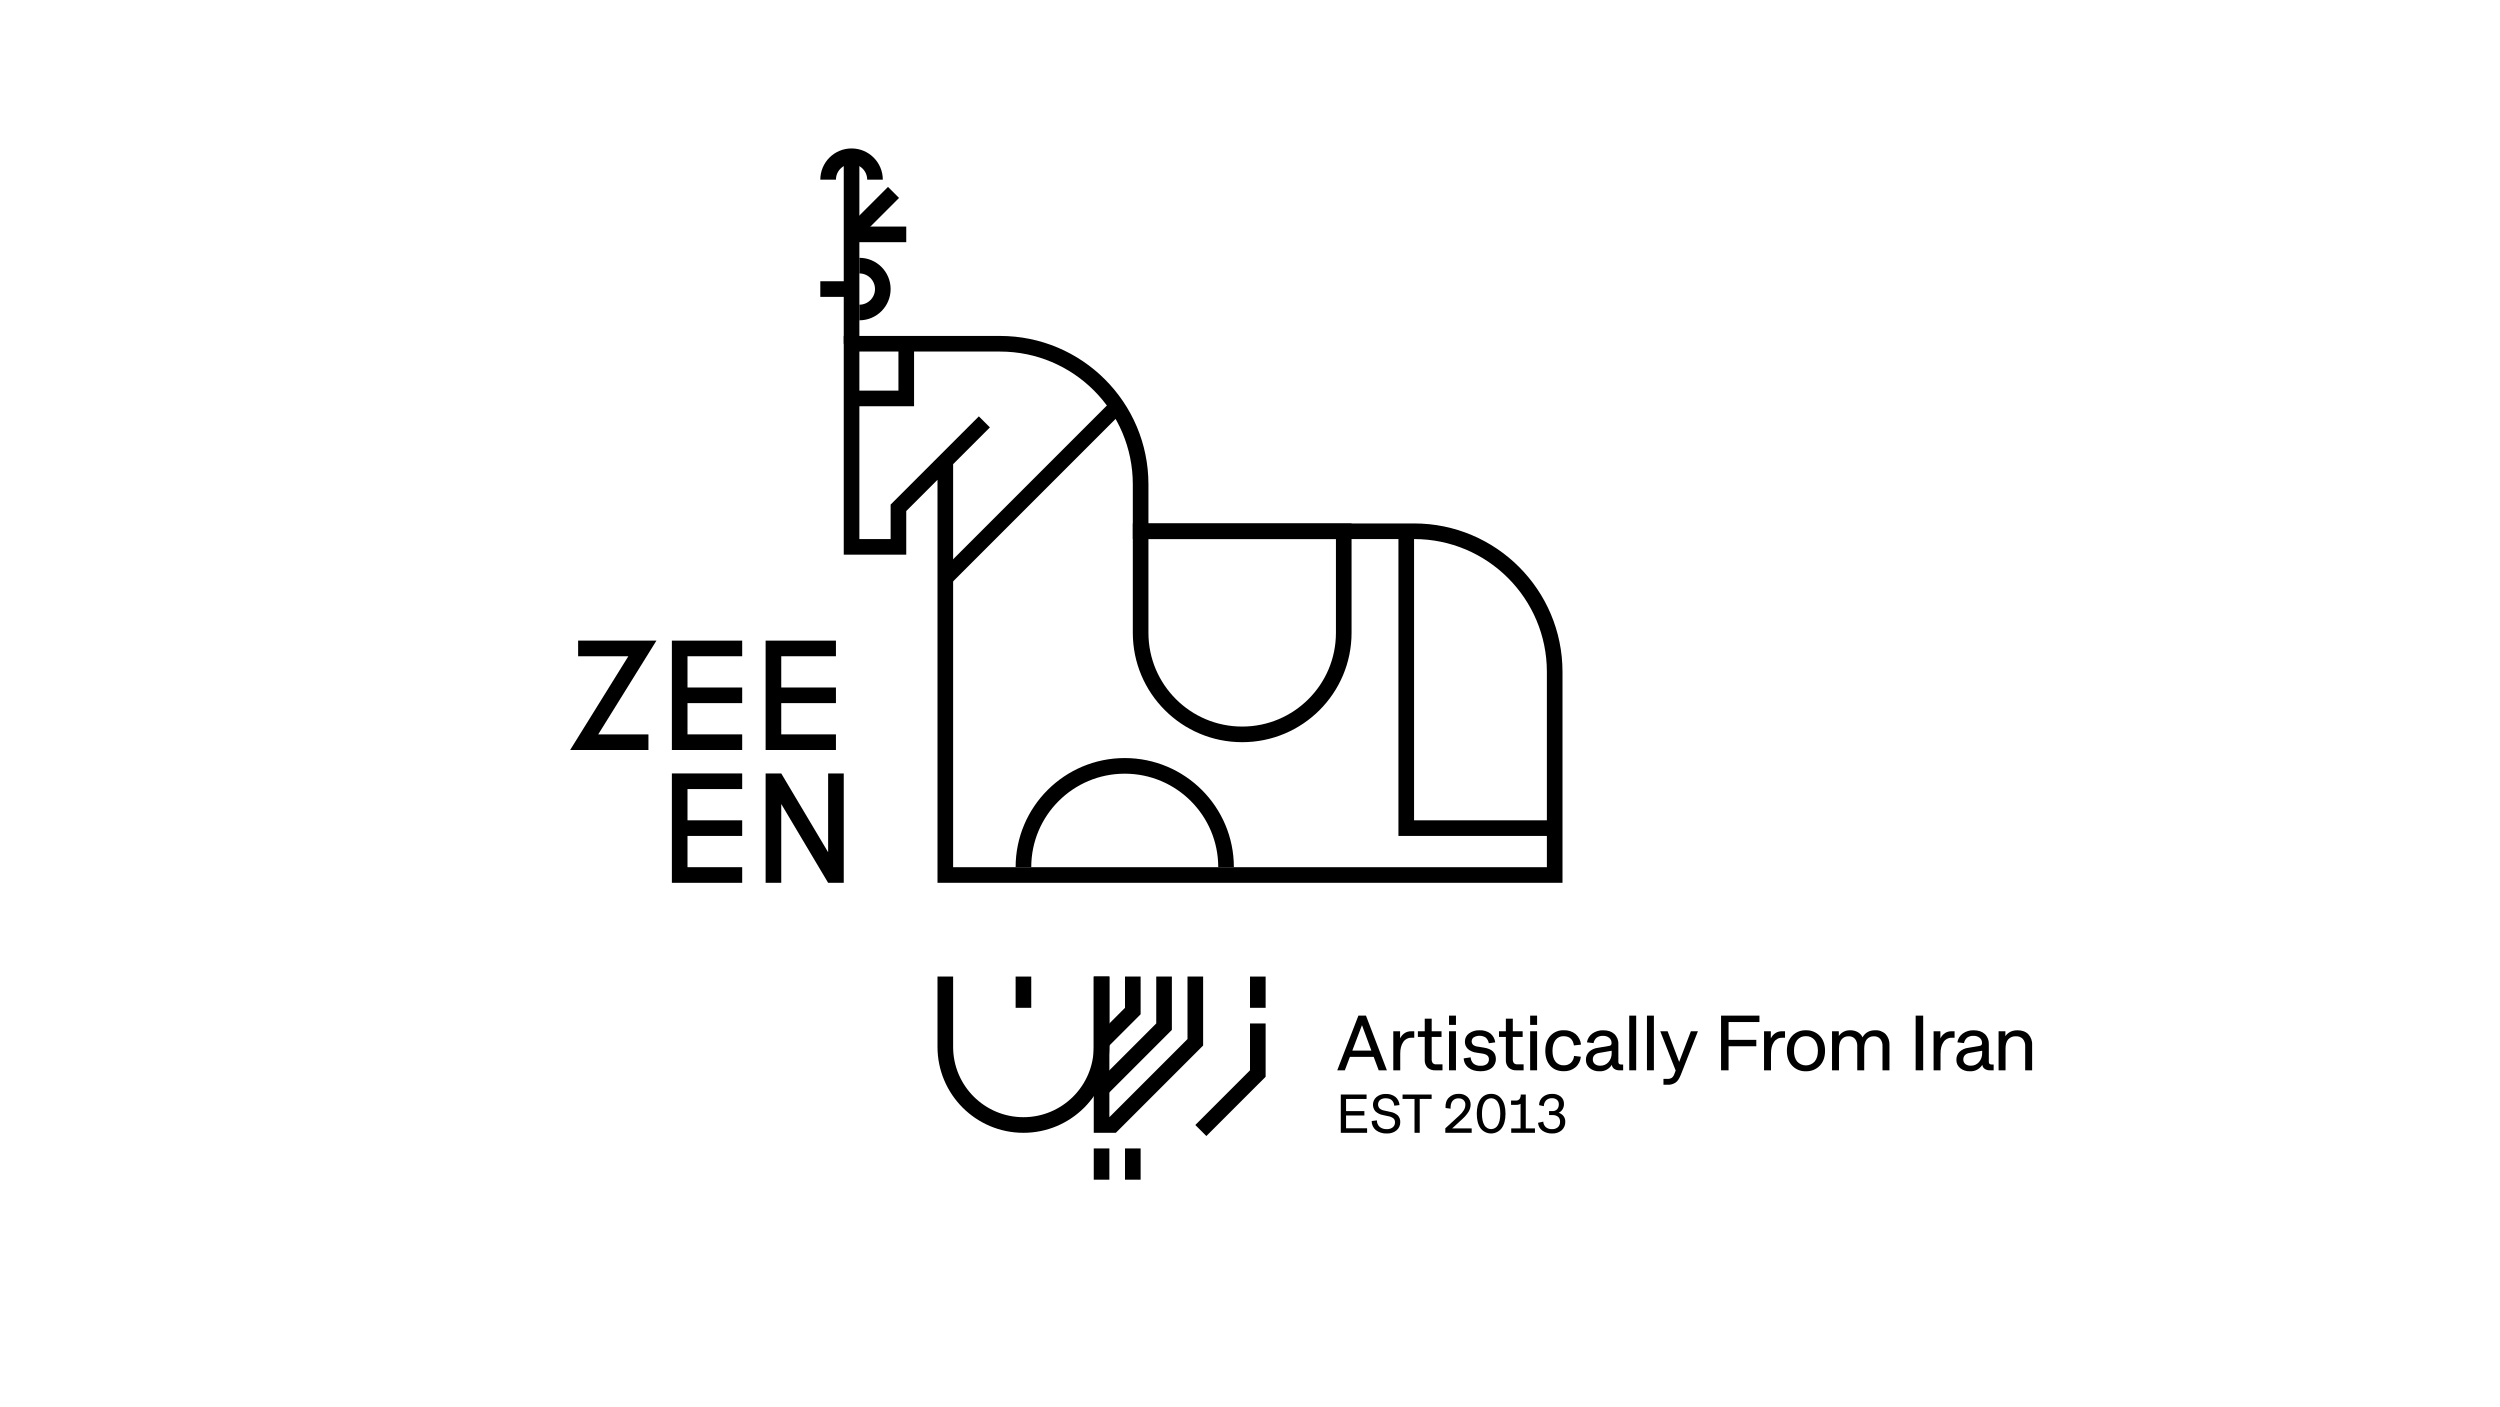
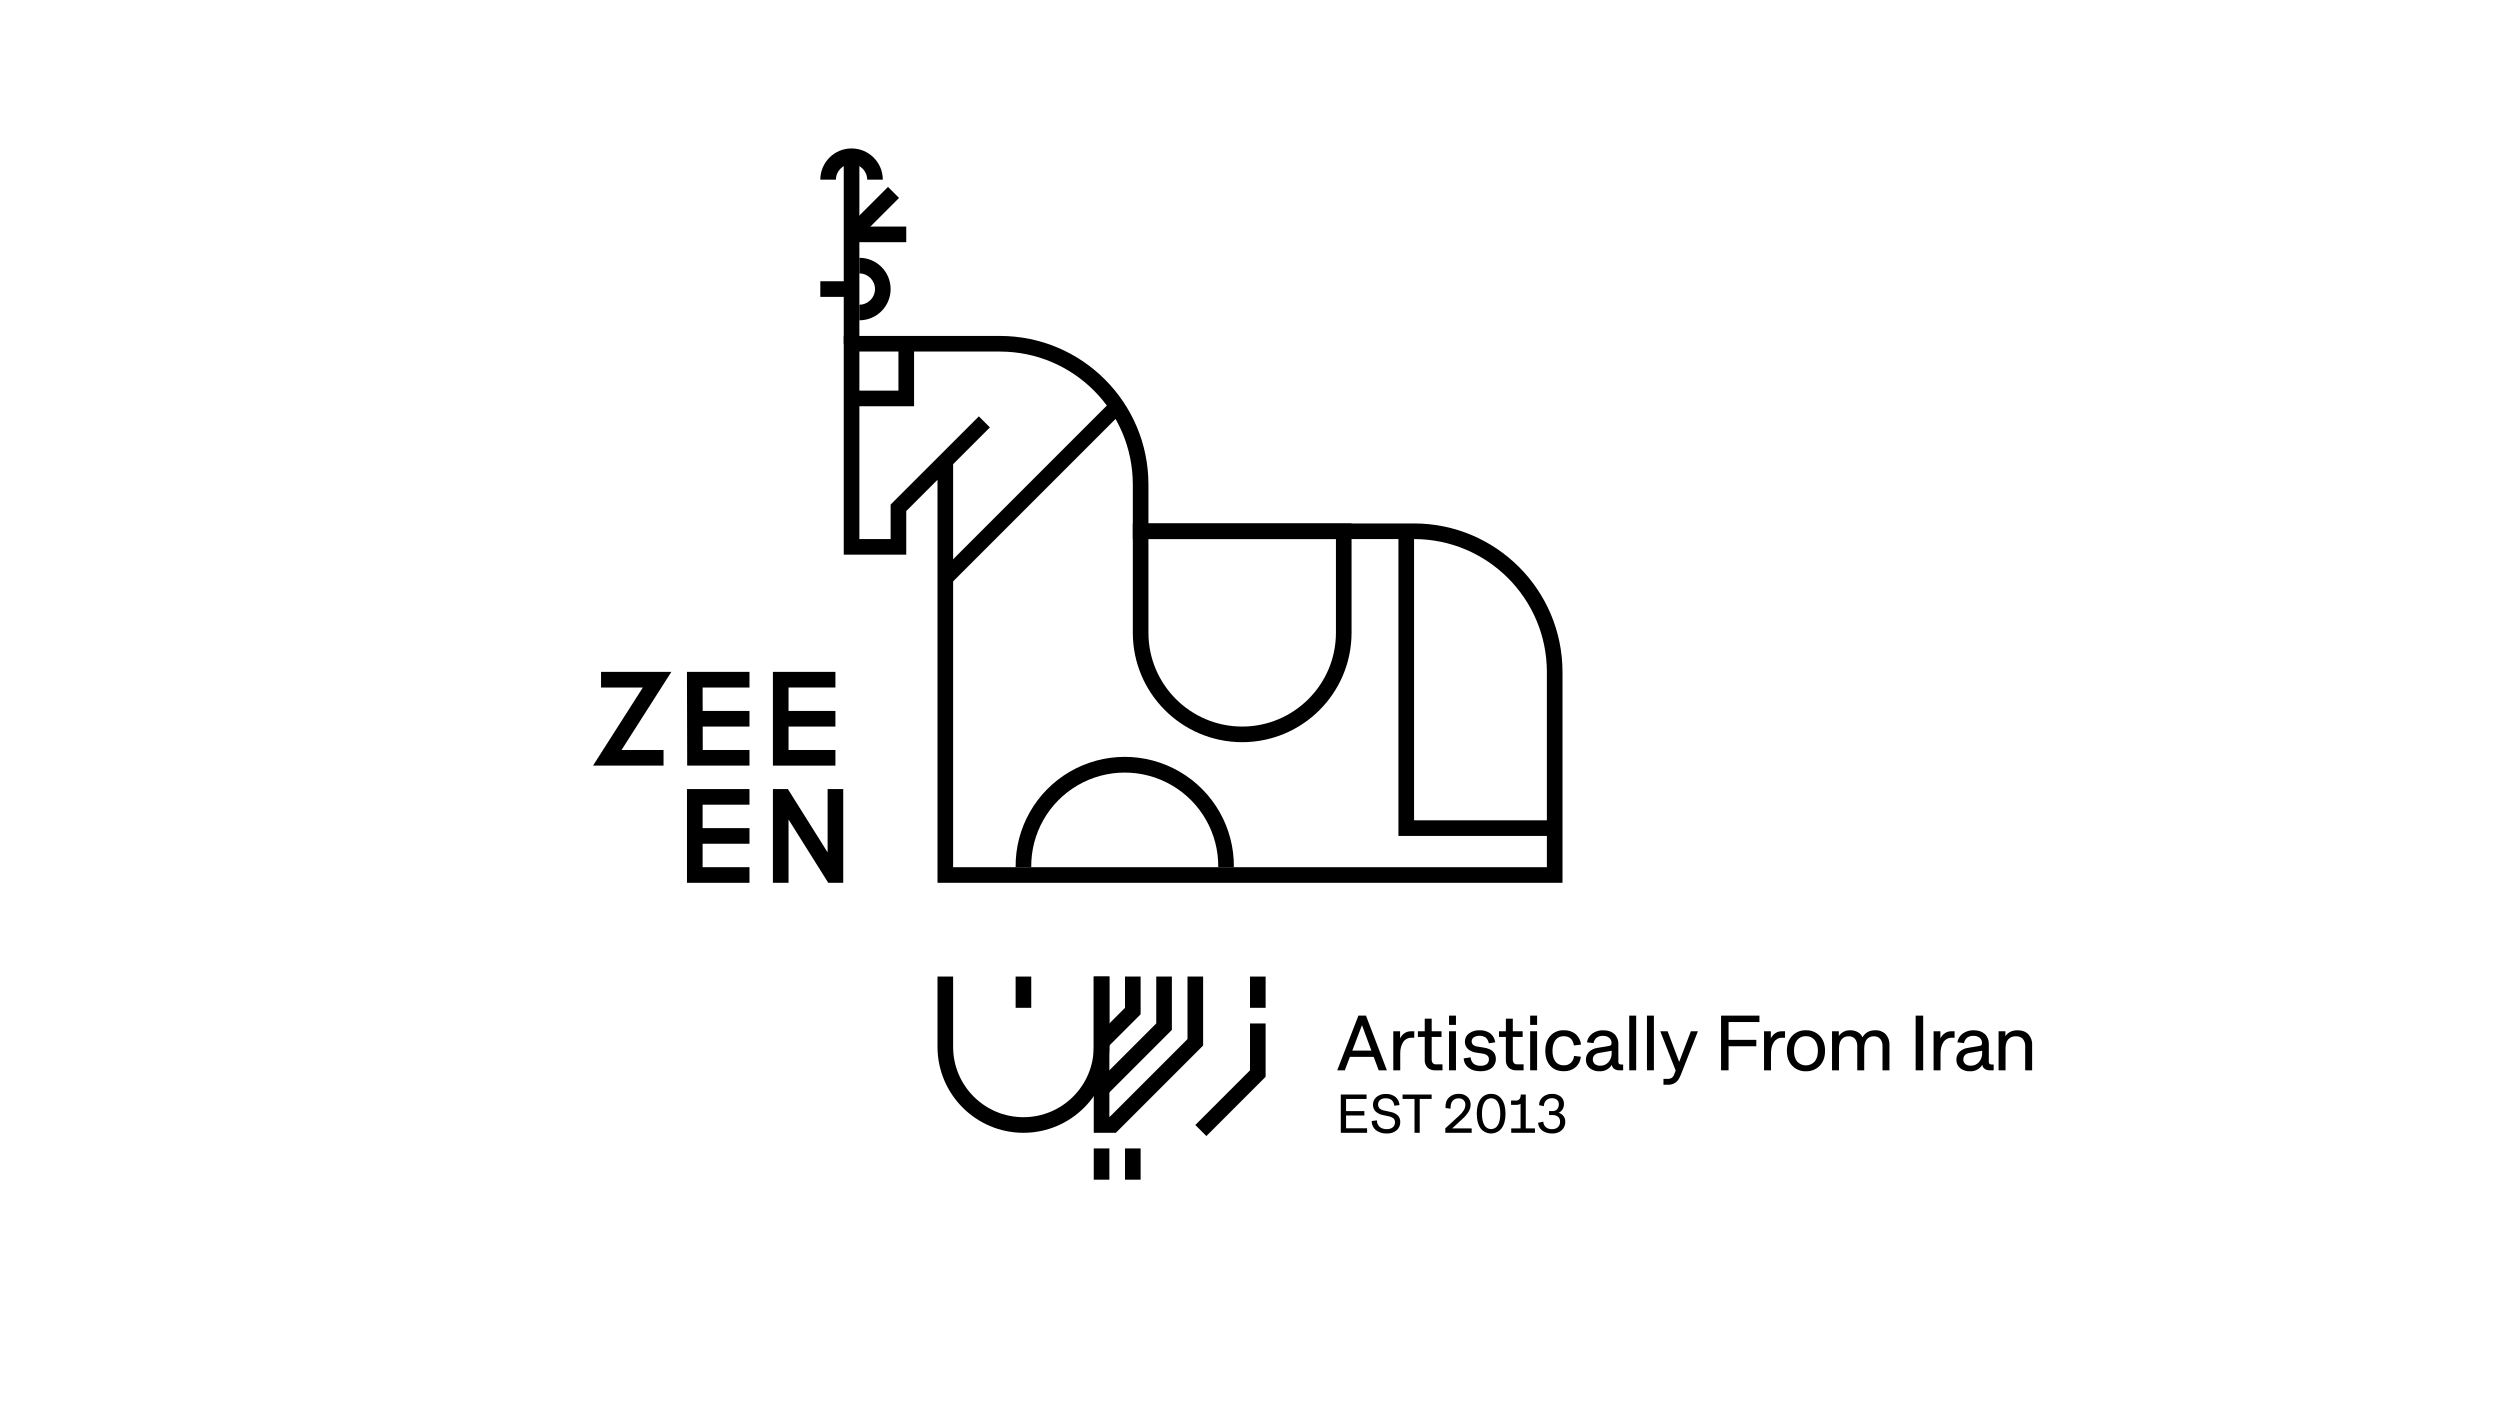
<svg xmlns="http://www.w3.org/2000/svg" viewBox="0 0 1920 1080">
-   <defs>
-     <style>.cls-1,.cls-2{fill:none;stroke:#000;stroke-miterlimit:10;}.cls-1{stroke-width:12px;}.cls-2{stroke-width:12px;}</style>
-   </defs>
  <g id="Graphics">
-     <line class="cls-1" x1="654" y1="264" x2="654" y2="120" />
-     <line class="cls-1" x1="654" y1="180" x2="696" y2="180" />
-     <line class="cls-1" x1="654" y1="180" x2="686.22" y2="147.78" />
-     <line class="cls-1" x1="650.62" y1="222" x2="630" y2="222" />
-     <path class="cls-1" d="M660,204a18,18,0,0,1,0,36" />
-     <path class="cls-1" d="M672,138a18,18,0,0,0-36,0" />
-     <path class="cls-1" d="M786,666a77.81,77.81,0,0,1,77.81-77.81h0A77.81,77.81,0,0,1,941.61,666" />
-     <line class="cls-1" x1="858" y1="312" x2="726" y2="444" />
-     <path class="cls-1" d="M756,324l-66,66v30H654V264H768A108,108,0,0,1,876,372v36h210a108,108,0,0,1,108,108V672H726V354" />
-     <polyline class="cls-1" points="1194 636 1080 636 1080 408" />
-     <path class="cls-1" d="M876,408h156a0,0,0,0,1,0,0v78a78,78,0,0,1-78,78h0a78,78,0,0,1-78-78V408A0,0,0,0,1,876,408Z" />
-     <polyline class="cls-1" points="696 264 696 306 654 306" />
-     <path class="cls-1" d="M726,750v54a60,60,0,0,0,60,60h0a60,60,0,0,0,60-60V750" />
-     <polyline class="cls-1" points="922.24 868.24 966 824.48 966 786" />
-     <line class="cls-1" x1="786" y1="750" x2="786" y2="774" />
-     <line class="cls-1" x1="966" y1="774" x2="966" y2="750" />
-     <line class="cls-1" x1="846" y1="882" x2="846" y2="906" />
-     <line class="cls-1" x1="870" y1="906" x2="870" y2="882" />
-     <polyline class="cls-1" points="870 750 870 776.48 846 800.48" />
-     <polyline class="cls-1" points="894 750 894 788.48 846 836.48" />
-     <polyline class="cls-1" points="846 750 846 864 854.48 864 918 800.48 918 750" />
-     <polyline class="cls-2" points="444 498 493.35 498 448.65 570 498 570" />
-     <polyline class="cls-2" points="570 570 522 570 522 498 570 498" />
-     <line class="cls-2" x1="570" y1="534" x2="522" y2="534" />
-     <polyline class="cls-2" points="642 570 594 570 594 498 642 498" />
-     <line class="cls-2" x1="642" y1="534" x2="594" y2="534" />
-     <polyline class="cls-2" points="570 672 522 672 522 600 570 600" />
-     <line class="cls-2" x1="570" y1="636" x2="522" y2="636" />
-     <polyline class="cls-2" points="642 594 642 672 639.42 672 596.59 600 594 600 594 678" />
+     <rect x="648" y="120" width="12" height="144" />
+     <rect x="654" y="174" width="42" height="12" />
+     <rect x="647.33" y="157.89" width="45.57" height="12" transform="translate(80.38 521.84) rotate(-45)" />
+     <rect x="630" y="216" width="20.62" height="12" />
+     <path d="M660,246V234a12,12,0,0,0,0-24V198a24,24,0,0,1,0,48Z" />
+     <path d="M678,138H666a12,12,0,0,0-24,0H630a24,24,0,0,1,48,0Z" />
+     <path d="M947.61,666h-12A71.81,71.81,0,1,0,792,666H780a83.81,83.81,0,1,1,167.61,0Z" />
+     <rect x="698.66" y="372" width="186.68" height="12" transform="translate(-35.31 670.74) rotate(-45)" />
+     <path d="M1200,678H720V368.49l-24,24V426H648V258H768A114.13,114.13,0,0,1,882,372v30h204a114.13,114.13,0,0,1,114,114ZM732,666h456V516a102.12,102.12,0,0,0-102-102H870V372A102.12,102.12,0,0,0,768,270H660V414h24V387.51l67.76-67.75,8.48,8.48L732,356.49Z" />
+     <polygon points="1194 642 1074 642 1074 408 1086 408 1086 630 1194 630 1194 642" />
+     <path d="M954,570a84.09,84.09,0,0,1-84-84V402h168v84A84.09,84.09,0,0,1,954,570ZM882,414v72a72.08,72.08,0,0,0,72,72h0a72.08,72.08,0,0,0,72-72V414Z" />
+     <polygon points="702 312 654 312 654 300 690 300 690 264 702 264 702 312" />
+     <path d="M786,870a66.08,66.08,0,0,1-66-66V750h12v54a54,54,0,0,0,108,0V750h12v54A66.08,66.08,0,0,1,786,870Z" />
+     <polygon points="926.49 872.49 918 864 960 822 960 786 972 786 972 826.97 926.49 872.49" />
+     <rect x="780" y="750" width="12" height="24" />
+     <rect x="960" y="750" width="12" height="24" />
+     <rect x="840" y="882" width="12" height="24" />
+     <rect x="864" y="882" width="12" height="24" />
+     <polygon points="850.24 804.73 841.76 796.24 864 774 864 750 876 750 876 778.97 850.24 804.73" />
+     <polygon points="850.24 840.73 841.76 832.24 888 786 888 750 900 750 900 790.97 850.24 840.73" />
+     <polygon points="856.97 870 840 870 840 750 852 750 852 858 912 798 912 750 924 750 924 802.97 856.97 870" />
    <path d="M1055,811.68h-18.28L1032.83,822H1027l16.26-42h5.8l16.08,42h-6.3Zm-16.43-4.8h14.65L1046,787.31Z" />
    <path d="M1075.38,822h-5.33V792h5.21v5.45q2.94-5.46,8.59-5.45h2.31v5h-2.37a7.08,7.08,0,0,0-6.12,3.29q-2.3,3.3-2.29,8.89Z" />
    <path d="M1088.93,796.39V792h5.27v-9.67h5.34V792h7.55v4.39h-7.55v16.79a5,5,0,0,0,.83,3.31,3.75,3.75,0,0,0,2.89.94h4.57V822h-5.39a8.4,8.4,0,0,1-6.13-2.07,8.08,8.08,0,0,1-2.11-6V796.39Z" />
    <path d="M1118.18,787.13h-5.33V780h5.33Zm0,34.87h-5.33V792h5.33Z" />
    <path d="M1137.12,822.73c-3.88,0-7-.89-9.25-2.67a9.55,9.55,0,0,1-3.75-7.23l5.33-.79a7.33,7.33,0,0,0,2.27,4.89,8.15,8.15,0,0,0,5.4,1.58,7.52,7.52,0,0,0,4.74-1.29,4.58,4.58,0,0,0,1.62-3.81c0-2.38-1.76-3.82-5.27-4.3l-4.31-.68a12,12,0,0,1-6.58-2.84,7.45,7.45,0,0,1-2.27-5.63,7.63,7.63,0,0,1,3.08-6.26,12.81,12.81,0,0,1,8.2-2.44,13,13,0,0,1,8.22,2.39,10.41,10.41,0,0,1,3.79,6.87l-4.92.7a7.65,7.65,0,0,0-2.41-4.4,9,9,0,0,0-9.16-.18,3.81,3.81,0,0,0-.51,5.79,6.84,6.84,0,0,0,3.56,1.37l4.8.79q9.12,1.47,9.11,8.59a8.57,8.57,0,0,1-3.13,7C1143.59,821.86,1140.74,822.73,1137.12,822.73Z" />
    <path d="M1151.23,796.39V792h5.27v-9.67h5.34V792h7.56v4.39h-7.56v16.79a5,5,0,0,0,.83,3.31,3.75,3.75,0,0,0,2.89.94h4.57V822h-5.39a8.4,8.4,0,0,1-6.13-2.07,8.08,8.08,0,0,1-2.11-6V796.39Z" />
    <path d="M1180.48,787.13h-5.33V780h5.33Zm0,34.87h-5.33V792h5.33Z" />
    <path d="M1201,818.16a7.7,7.7,0,0,0,5.42-1.89,8.24,8.24,0,0,0,2.46-5.32l5.21.62a12.09,12.09,0,0,1-4.14,8.13,13.33,13.33,0,0,1-9,3q-6.6,0-10.37-4.22t-3.78-11.4q0-7.23,3.84-11.51a13.18,13.18,0,0,1,10.31-4.34,13.71,13.71,0,0,1,9.08,2.89,12.39,12.39,0,0,1,4.19,8.16l-5.45.61q-1.08-7.08-7.88-7.09a7.51,7.51,0,0,0-6.33,3q-2.25,3-2.25,8.32c0,3.48.75,6.19,2.27,8.13A7.58,7.58,0,0,0,1201,818.16Z" />
    <path d="M1245.14,817.54h1.44V822h-2.9a6.69,6.69,0,0,1-4-1.13,4.16,4.16,0,0,1-1.78-3.12,10.51,10.51,0,0,1-9.5,5,11.24,11.24,0,0,1-7.55-2.45A7.88,7.88,0,0,1,1218,814a8.4,8.4,0,0,1,2.34-6.14,11.88,11.88,0,0,1,6.71-3.12l8.76-1.49a2,2,0,0,0,1.87-2.17,5,5,0,0,0-1.76-4,7,7,0,0,0-4.8-1.54,7.83,7.83,0,0,0-4.83,1.36,7,7,0,0,0-2.46,4.21l-5.07-.59a10.29,10.29,0,0,1,4.08-6.71,13.72,13.72,0,0,1,8.49-2.55q5.39,0,8.48,2.87a10,10,0,0,1,3.09,7.65v13.51a2.39,2.39,0,0,0,.5,1.75A2.34,2.34,0,0,0,1245.14,817.54Zm-21.85-3.95a4.44,4.44,0,0,0,1.52,3.57,6.38,6.38,0,0,0,4.25,1.29,8,8,0,0,0,6.26-2.74,10.16,10.16,0,0,0,2.44-7v-1.73l-9.61,1.67a6.23,6.23,0,0,0-3.62,1.67A4.56,4.56,0,0,0,1223.29,813.59Z" />
    <path d="M1256.59,822h-5.34V780h5.34Z" />
    <path d="M1270.19,822h-5.33V780h5.33Z" />
    <path d="M1285.91,824.81l1-2.64L1275.1,792h5.63l8.87,23.58,9-23.58H1304l-13.1,33.37c-1.15,2.94-2.51,5-4.07,6.06a10.19,10.19,0,0,1-6.18,1.67h-3.11v-4.51h3.11a5.77,5.77,0,0,0,3.31-.85A5.9,5.9,0,0,0,1285.91,824.81Z" />
    <path d="M1327.54,822h-5.77V780h29.48v4.93h-23.71v13.68h21.3v4.92h-21.3Z" />
    <path d="M1360.12,822h-5.34V792H1360v5.45q2.93-5.46,8.58-5.45h2.32v5h-2.37a7.11,7.11,0,0,0-6.13,3.29q-2.28,3.3-2.28,8.89Z" />
    <path d="M1372.33,807q0-7.1,4-11.4a13.76,13.76,0,0,1,10.64-4.34,14,14,0,0,1,10.66,4.34q4,4.27,4,11.4t-4,11.39a14,14,0,0,1-10.66,4.34,13.76,13.76,0,0,1-10.64-4.34Q1372.34,814.09,1372.33,807Zm21.36,8.21q2.46-3,2.46-8.21t-2.46-8.22a8.3,8.3,0,0,0-6.77-3,8.17,8.17,0,0,0-6.71,3q-2.43,3-2.43,8.22c0,3.49.8,6.24,2.41,8.23a9.09,9.09,0,0,0,13.5,0Z" />
    <path d="M1431.71,805.44V822h-5.34V803.51a8.4,8.4,0,0,0-1.71-5.63,6,6,0,0,0-4.82-2,6.67,6.67,0,0,0-5.58,2.45q-1.92,2.45-1.92,7.1V822H1407V792h5.21v3.66a10.08,10.08,0,0,1,8.82-4.4,11.26,11.26,0,0,1,5.73,1.4,9,9,0,0,1,3.68,4q3-5.41,9.66-5.42a10.67,10.67,0,0,1,8.08,3,11.4,11.4,0,0,1,2.91,8.24V822h-5.33V803.51a8.35,8.35,0,0,0-1.73-5.63,6.07,6.07,0,0,0-4.83-2,6.66,6.66,0,0,0-5.58,2.45Q1431.71,800.79,1431.71,805.44Z" />
    <path d="M1477,822h-5.77V780H1477Z" />
    <path d="M1490.31,822H1485V792h5.21v5.45q2.94-5.46,8.59-5.45h2.31v5h-2.37a7.08,7.08,0,0,0-6.12,3.29q-2.3,3.3-2.29,8.89Z" />
    <path d="M1529.68,817.54h1.44V822h-2.9a6.67,6.67,0,0,1-4-1.13,4.2,4.2,0,0,1-1.79-3.12,10.5,10.5,0,0,1-9.49,5,11.28,11.28,0,0,1-7.56-2.45,7.91,7.91,0,0,1-2.87-6.31,8.37,8.37,0,0,1,2.35-6.14,11.85,11.85,0,0,1,6.71-3.12l8.75-1.49a2,2,0,0,0,1.88-2.17,5,5,0,0,0-1.76-4,7,7,0,0,0-4.8-1.54,7.86,7.86,0,0,0-4.84,1.36,7.14,7.14,0,0,0-2.46,4.21l-5.07-.59a10.3,10.3,0,0,1,4.09-6.71,13.69,13.69,0,0,1,8.48-2.55c3.6,0,6.42,1,8.48,2.87a10,10,0,0,1,3.09,7.65v13.51a2.44,2.44,0,0,0,.5,1.75A2.37,2.37,0,0,0,1529.68,817.54Zm-21.85-3.95a4.41,4.41,0,0,0,1.52,3.57,6.37,6.37,0,0,0,4.25,1.29,8,8,0,0,0,6.25-2.74,10.16,10.16,0,0,0,2.45-7v-1.73l-9.61,1.67a6.23,6.23,0,0,0-3.62,1.67A4.56,4.56,0,0,0,1507.83,813.59Z" />
    <path d="M1560.67,802.54V822h-5.33V803.51a8,8,0,0,0-1.83-5.64,6.82,6.82,0,0,0-5.26-2,7.39,7.39,0,0,0-6,2.43c-1.36,1.63-2,4-2,7.12V822h-5.33V792h5.22v3.78q3.08-4.51,9.34-4.52,5.25,0,8.23,3A11.2,11.2,0,0,1,1560.67,802.54Z" />
    <path d="M1049.93,870h-20.2V840.59h19.79V844h-15.75v9.33h14.07v3.37h-14.07v9.82h16.16Z" />
    <path d="M1065.08,870.51a12.93,12.93,0,0,1-8.43-2.56,8.92,8.92,0,0,1-3.2-7l4-.51a6.71,6.71,0,0,0,2.12,5,8.13,8.13,0,0,0,5.55,1.74,6.79,6.79,0,0,0,4.56-1.43,4.74,4.74,0,0,0,1.67-3.82,3.92,3.92,0,0,0-1.17-3,8.72,8.72,0,0,0-4-1.69l-3.91-.84a11.42,11.42,0,0,1-5.94-2.89,7.78,7.78,0,0,1,.81-11,10.54,10.54,0,0,1,7.14-2.35,11.34,11.34,0,0,1,7.39,2.25,8.85,8.85,0,0,1,3.15,6.28l-4,.49q-.71-5.7-6.56-5.7a6.72,6.72,0,0,0-4.36,1.26,4.66,4.66,0,0,0-.42,6.51,7.18,7.18,0,0,0,3.65,1.66l4.57,1a11.31,11.31,0,0,1,5.83,2.74,7.08,7.08,0,0,1,1.86,5.15,8.06,8.06,0,0,1-2.81,6.3A10.94,10.94,0,0,1,1065.08,870.51Z" />
    <path d="M1077.17,840.59h22.33V844h-9.15v26h-4V844h-9.19Z" />
    <path d="M1125.4,848.4a4.66,4.66,0,0,0-1.4-3.54,5.22,5.22,0,0,0-3.72-1.32,5.66,5.66,0,0,0-4.75,2q-1.59,2-1.51,5.92l-3.85-.52q-.32-5,2.52-7.93a10,10,0,0,1,7.59-2.93,9.31,9.31,0,0,1,6.68,2.29,7.91,7.91,0,0,1,2.48,6,10.65,10.65,0,0,1-1.49,5.29,25.47,25.47,0,0,1-4.84,5.72l-7.86,7.22h15V870H1110v-3.45l10.58-9.7a18.52,18.52,0,0,0,3.71-4.33A8.38,8.38,0,0,0,1125.4,848.4Z" />
    <path d="M1134.17,855.29q0-7,2.89-11.13a9.45,9.45,0,0,1,8.1-4.06,9.35,9.35,0,0,1,8.12,4.06q2.94,4,2.94,11.13t-2.94,11.14a10.16,10.16,0,0,1-16.23.06Q1134.17,862.47,1134.17,855.29Zm16.21,8.77q1.84-3.09,1.84-8.77t-1.83-8.75a5.88,5.88,0,0,0-10.38.07q-1.86,3.15-1.86,8.68,0,5.7,1.81,8.78a5.94,5.94,0,0,0,10.42,0Z" />
    <path d="M1178.85,870h-18.23v-3.37h7.17V847.75a6.45,6.45,0,0,1-3.36.77h-3.94v-3.3h3.69a3.41,3.41,0,0,0,2.81-1.12,5.42,5.42,0,0,0,.93-3.51h3.87v26h7.06Z" />
    <path d="M1198.11,861.38a4.63,4.63,0,0,0-1.51-3.69,6.38,6.38,0,0,0-4.29-1.31h-2.64v-3.06h2.52a4.79,4.79,0,0,0,3.68-1.39,5.49,5.49,0,0,0,1.3-3.9,4.23,4.23,0,0,0-1.42-3.38,5.72,5.72,0,0,0-3.87-1.23,6.07,6.07,0,0,0-4.43,1.62,6.38,6.38,0,0,0-1.78,4.51l-3.65-.8a8.06,8.06,0,0,1,2.85-6.25,10.57,10.57,0,0,1,7.09-2.4,10,10,0,0,1,6.7,2.1,7,7,0,0,1,2.47,5.63,7.77,7.77,0,0,1-1.08,4.1,6.81,6.81,0,0,1-3,2.69,7.53,7.53,0,0,1,3.78,2.6,6.88,6.88,0,0,1,1.3,4.2,8.54,8.54,0,0,1-2.72,6.61,10.53,10.53,0,0,1-7.35,2.48,12.38,12.38,0,0,1-7.56-2.2,8,8,0,0,1-3.28-6l4-.89a6.14,6.14,0,0,0,2,4.27,7,7,0,0,0,4.73,1.5,6.48,6.48,0,0,0,4.57-1.54A5.53,5.53,0,0,0,1198.11,861.38Z" />
+     <polygon points="509.6 588 455.44 588 493.71 528 461.6 528 461.6 516 515.6 516 477.33 576 509.6 576 509.6 588" />
+     <polygon points="575.6 588 527.75 588 527.58 516 575.6 516 575.6 528 539.61 528 539.72 576 575.6 576 575.6 588" />
+     <rect x="533.6" y="546" width="42" height="12" />
+     <polygon points="641.6 588 593.6 588 593.6 516 641.6 516 641.6 528 605.6 528 605.6 576 641.6 576 641.6 588" />
+     <rect x="599.6" y="546" width="42" height="12" />
+     <polygon points="575.6 678 527.6 678 527.6 606 575.6 606 575.6 618 539.6 618 539.6 666 575.6 666 575.6 678" />
+     <rect x="533.6" y="636" width="42" height="12" />
+     <polygon points="647.6 678 636.1 678 605.6 629.38 605.6 678 593.6 678 593.6 606 605.09 606 635.6 654.61 635.6 606 647.6 606 647.6 678" />
  </g>
</svg>
